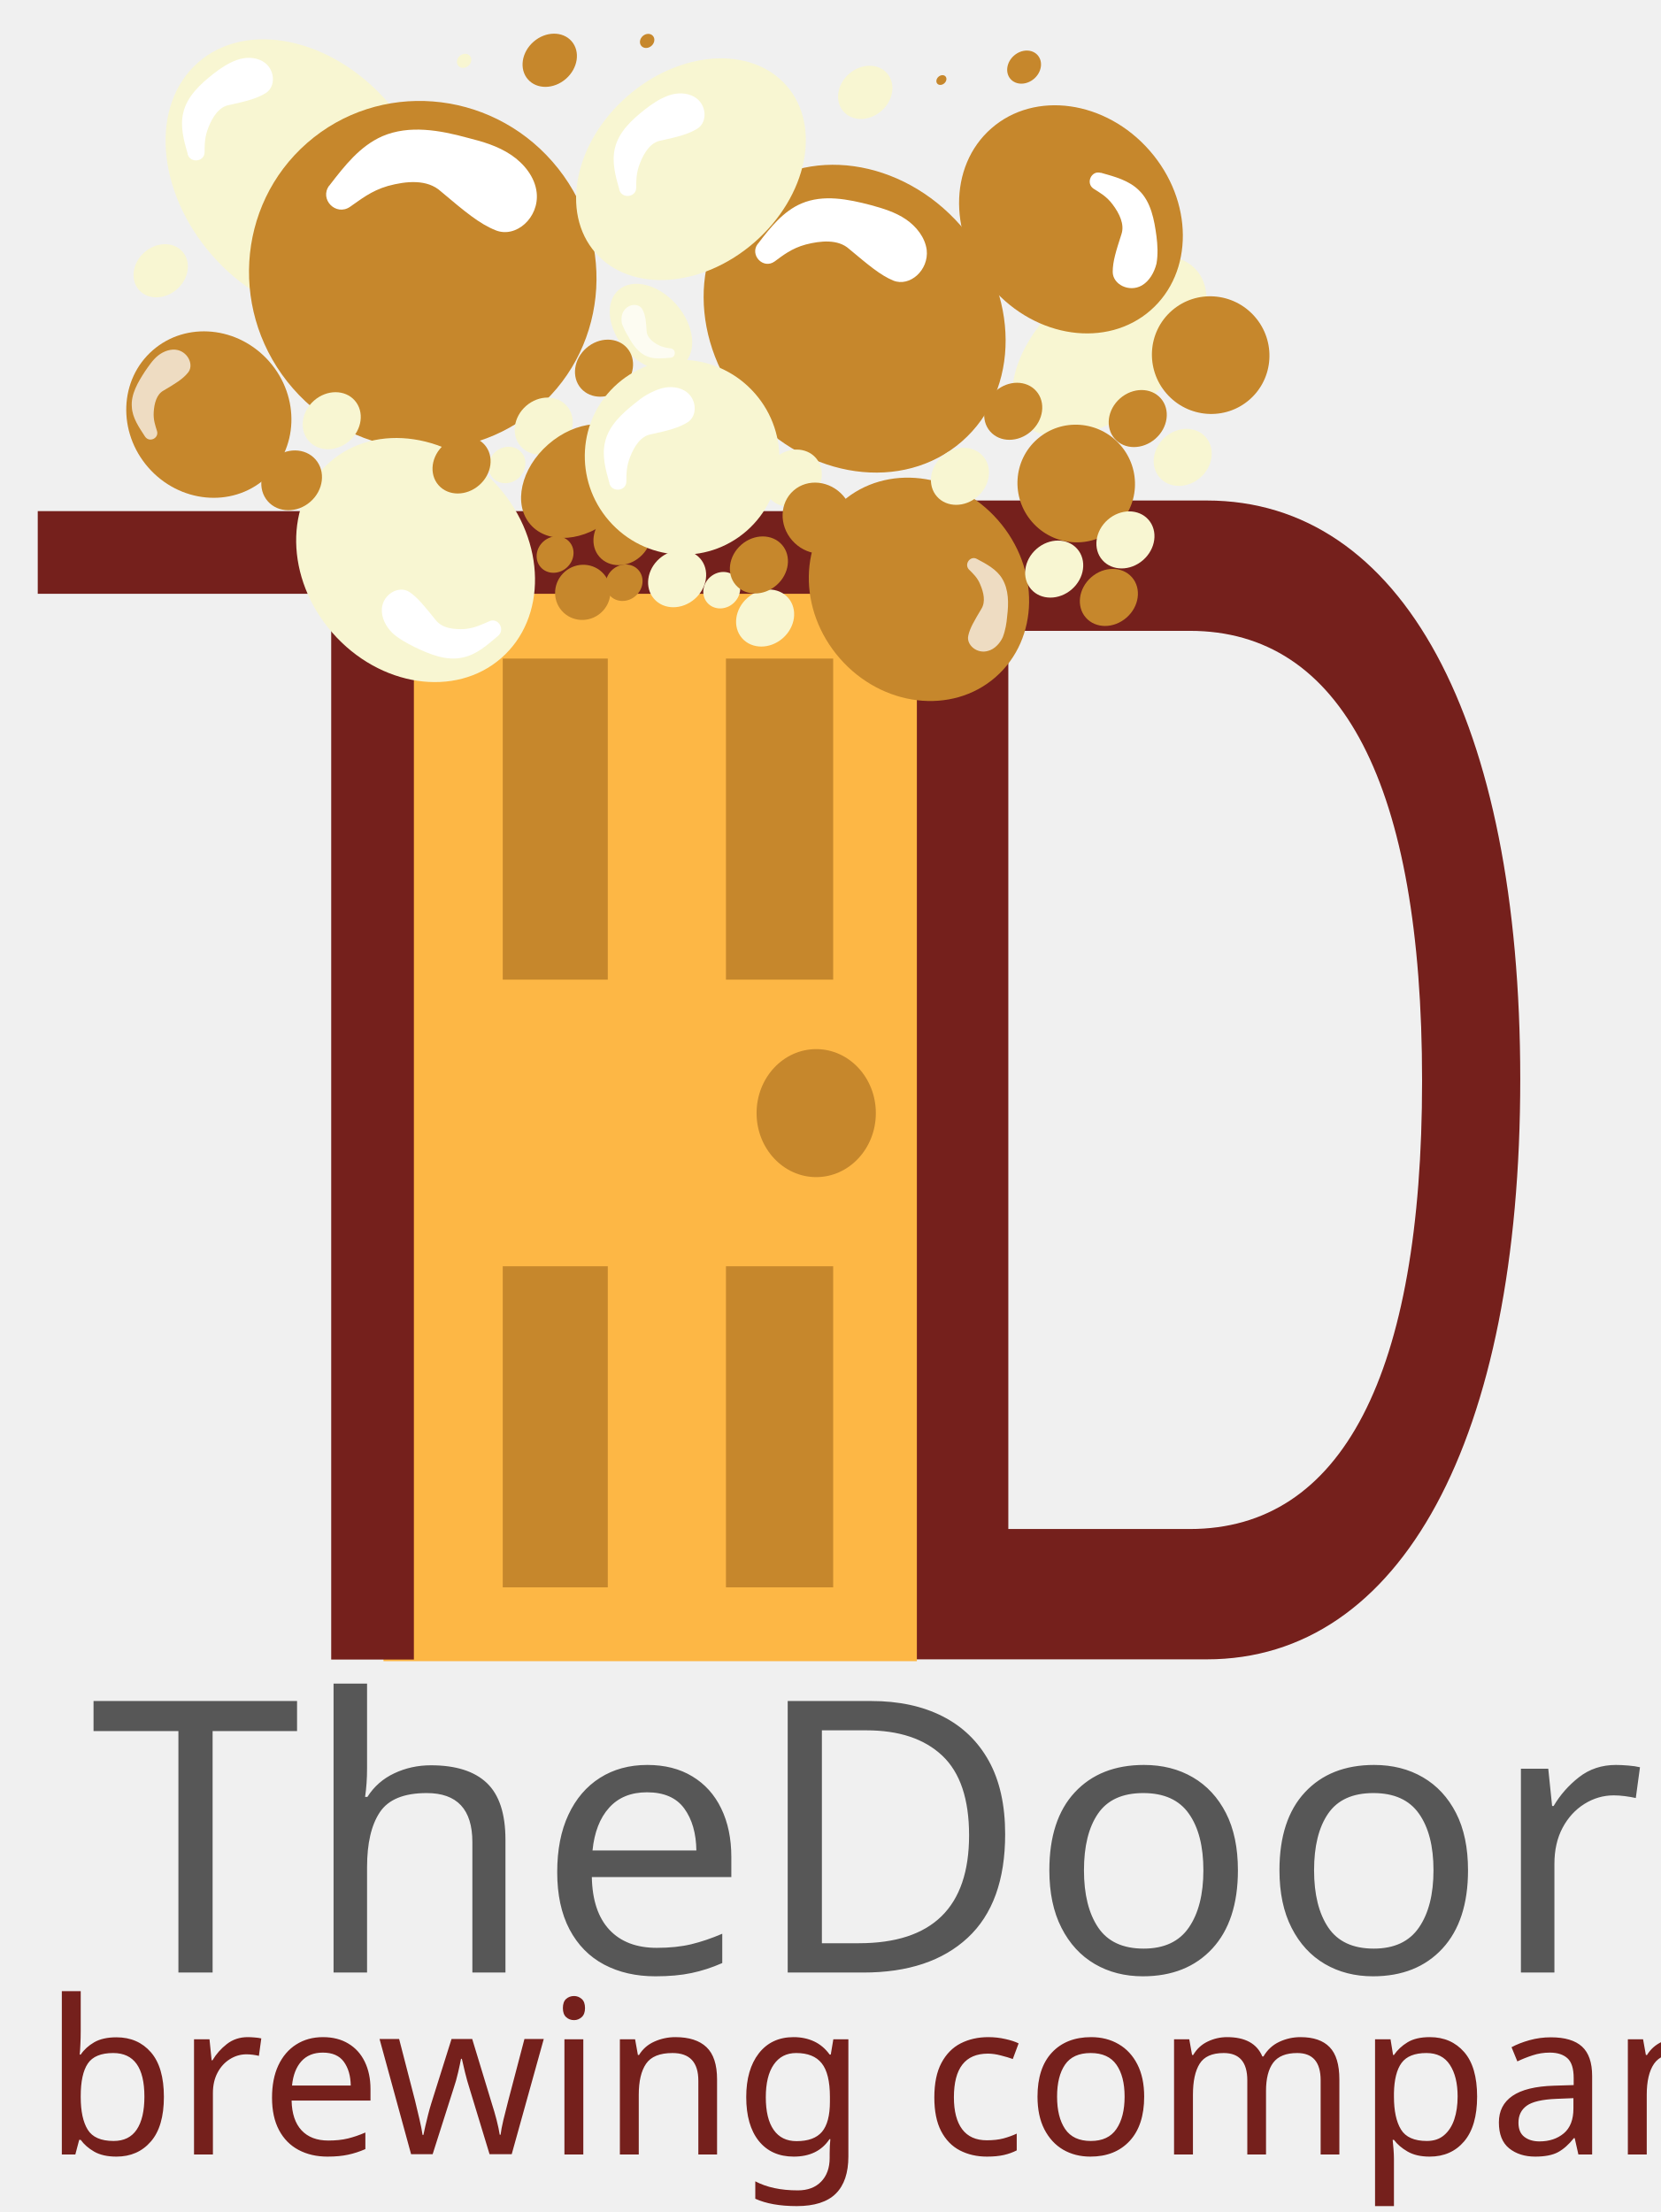
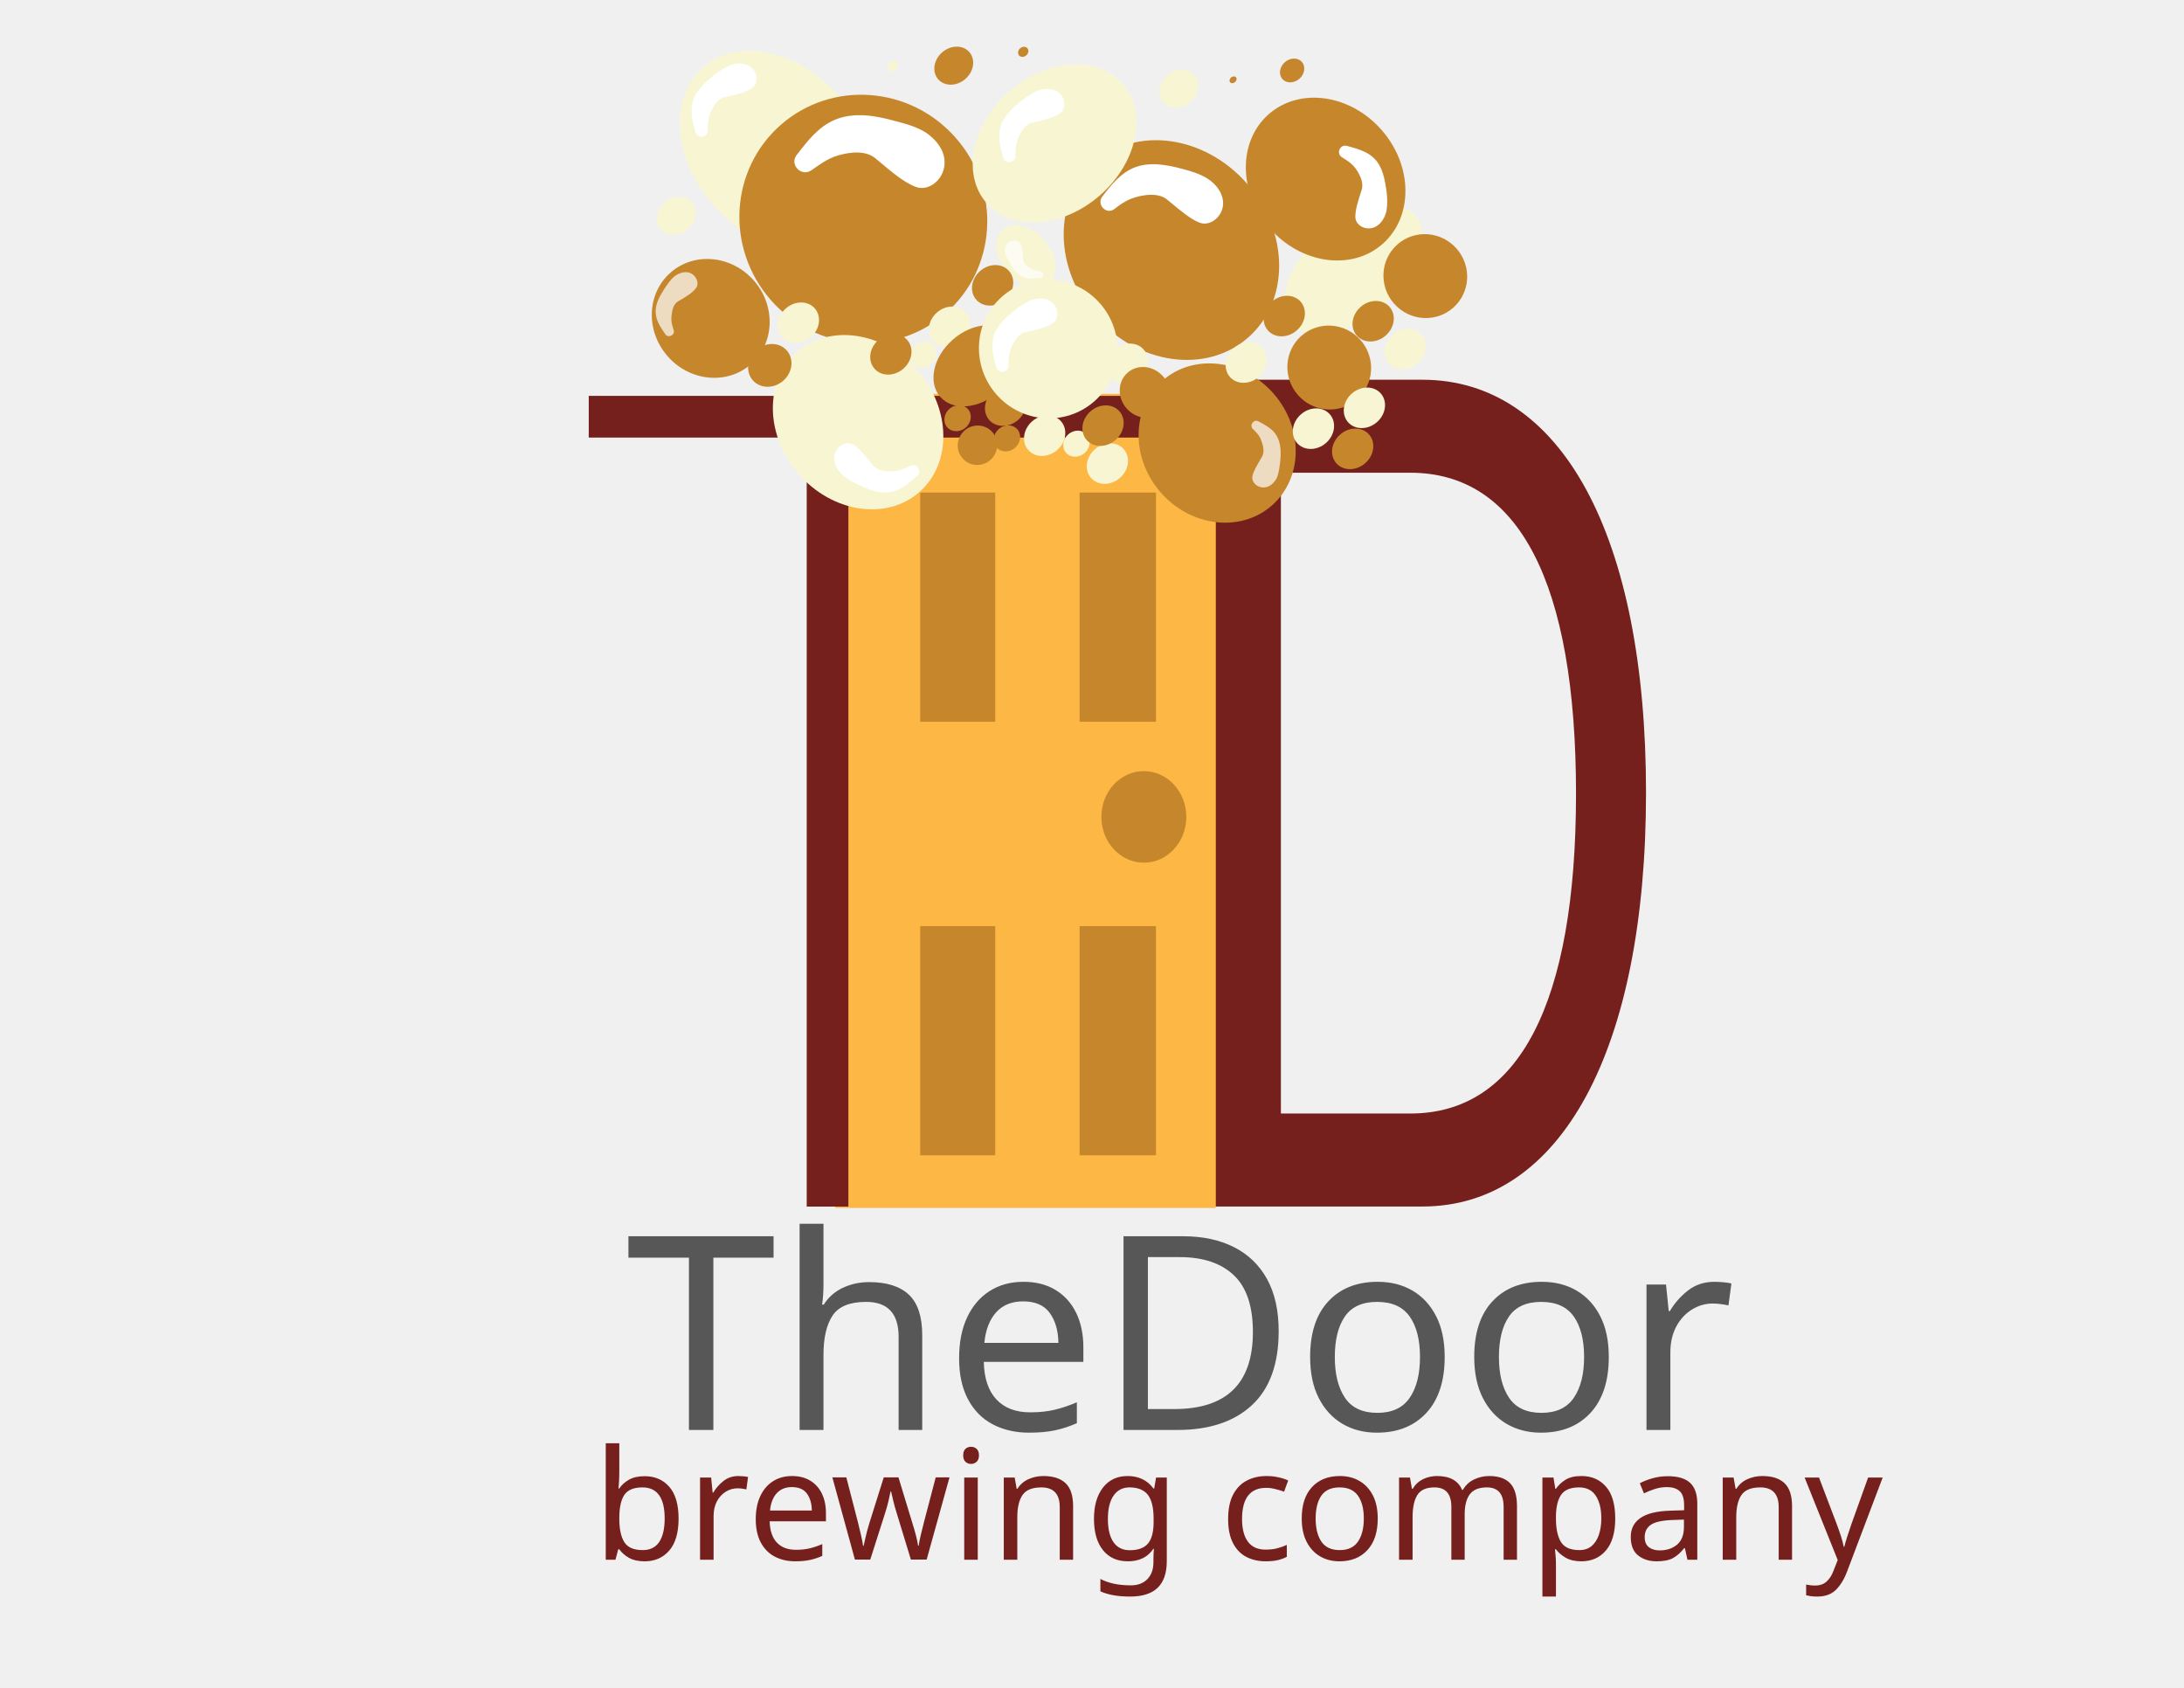
- <svg xmlns="http://www.w3.org/2000/svg" version="1.1" id="Layer_1" x="0px" y="0px" viewBox="0 0 303.6 404.4" style="enable-background:new 0 0 303.6 404.4;" xml:space="preserve">
+ <svg xmlns="http://www.w3.org/2000/svg" version="1.1" id="Layer_1" x="0px" y="0px" viewBox="-487.2 0.8 792 612" style="enable-background:new -487.2 0.8 792 612;" xml:space="preserve">
  <style type="text/css">
	.st0{fill:#75201C;}
	.st1{font-family:'Helvetica';}
- 	.st2{font-size:290.621px;}
+ 	.st2{font-size:411.221px;}
	.st3{fill:#FDB745;}
- 	.st4{stroke:#75201C;stroke-width:15.113;stroke-miterlimit:10;}
+ 	.st4{fill:none;stroke:#75201C;stroke-width:15.113;stroke-miterlimit:10;}
	.st5{fill:#575757;}
	.st6{font-family:'Helvetica-Light';}
- 	.st7{font-size:69.521px;}
+ 	.st7{font-size:98.371px;}
	.st8{font-family:'HelveticaNeue-Thin';}
- 	.st9{font-size:39.295px;}
+ 	.st9{font-size:55.601px;}
	.st10{fill:#C6872C;}
	.st11{fill:#F8F6D2;}
- 	.st12{opacity:0.71;fill:#FFFFFF;}
+ 	.st12{opacity:0.71;fill:#FFFFFF;enable-background:new    ;}
	.st13{fill:#FFFFFF;}
</style>
-   <text transform="matrix(0.6639 0 0 1 149.2031 303.3632)" class="st0 st1 st2">D</text>
-   <rect x="70.1" y="95.1" class="st3" width="97.5" height="208.6" />
-   <line class="st4" x1="68.1" y1="104.8" x2="68.1" y2="303.4" />
-   <line class="st4" x1="6.9" y1="101" x2="170.1" y2="101" />
-   <text transform="matrix(1 0 0 1 16.4101 360.622)" class="st5 st6 st7">TheDoor</text>
-   <text transform="matrix(1 0 0 1 7.9589 393.8837)" class="st0 st8 st9">brewing company</text>
-   <ellipse transform="matrix(0.7531 -0.6579 0.6579 0.7531 -41.6845 91.7956)" class="st10" cx="101.5" cy="101.4" rx="3.5" ry="3.2" />
-   <ellipse transform="matrix(0.7531 -0.6579 0.6579 0.7531 -41.9122 101.3966)" class="st10" cx="114.1" cy="106.5" rx="3.5" ry="3.2" />
-   <ellipse transform="matrix(0.7531 -0.6579 0.6579 0.7531 -38.3888 113.4159)" class="st11" cx="131.9" cy="107.9" rx="3.5" ry="3.2" />
-   <ellipse transform="matrix(0.7531 -0.6579 0.6579 0.7531 -33.0613 81.9837)" class="st11" cx="92.7" cy="85" rx="3.5" ry="3.2" />
-   <ellipse transform="matrix(0.7531 -0.6579 0.6579 0.7531 -40.4628 43.8401)" class="st10" cx="38.2" cy="75.8" rx="14.7" ry="15.6" />
-   <ellipse transform="matrix(0.7531 -0.6579 0.6579 0.7531 -7.924 44.1374)" class="st11" cx="54.8" cy="32.6" rx="21.3" ry="28.2" />
-   <ellipse transform="matrix(0.7531 -0.6579 0.6579 0.7531 -14.0296 63.2698)" class="st10" cx="77.3" cy="50.3" rx="31.5" ry="32.1" />
-   <ellipse transform="matrix(0.7531 -0.6579 0.6579 0.7531 -48.6371 75.2702)" class="st11" cx="76" cy="102.4" rx="20.2" ry="23.8" />
-   <ellipse transform="matrix(0.7531 -0.6579 0.6579 0.7531 -29.3951 137.1613)" class="st10" cx="168" cy="107.7" rx="19.2" ry="21.3" />
-   <ellipse transform="matrix(0.7531 -0.6579 0.6579 0.7531 0.2322 117.1216)" class="st10" cx="156.2" cy="58.3" rx="25.8" ry="29.8" />
-   <ellipse transform="matrix(0.7531 -0.6579 0.6579 0.7531 8.4467 149.0257)" class="st11" cx="202.8" cy="63.3" rx="21.1" ry="12" />
-   <ellipse transform="matrix(0.7531 -0.6579 0.6579 0.7531 -9.5635 151.2321)" class="st10" cx="196.7" cy="88.4" rx="10.7" ry="10.8" />
-   <ellipse transform="matrix(0.7531 -0.6579 0.6579 0.7531 11.9483 161.6426)" class="st10" cx="221.3" cy="64.9" rx="10.7" ry="10.8" />
-   <ellipse transform="matrix(0.7531 -0.6579 0.6579 0.7531 21.9288 138.7186)" class="st10" cx="195.8" cy="40.1" rx="19.1" ry="22.1" />
-   <ellipse transform="matrix(0.7531 -0.6579 0.6579 0.7531 10.8617 90.7581)" class="st11" cx="126.3" cy="30.9" rx="23.2" ry="17.7" />
-   <ellipse transform="matrix(0.7531 -0.6579 0.6579 0.7531 -44.9305 96.8008)" class="st10" cx="106.5" cy="108.3" rx="5.1" ry="5" />
-   <ellipse transform="matrix(0.7531 -0.6579 0.6579 0.7531 -44.5933 56.7605)" class="st10" cx="53.3" cy="87.8" rx="5.8" ry="5.2" />
-   <ellipse transform="matrix(0.7531 -0.6579 0.6579 0.7531 27.9056 108.238)" class="st11" cx="158.2" cy="16.9" rx="5.3" ry="4.5" />
-   <ellipse transform="matrix(0.7531 -0.6579 0.6579 0.7531 -25.3313 31.5668)" class="st11" cx="29.4" cy="49.5" rx="5.3" ry="4.5" />
-   <ellipse transform="matrix(0.7531 -0.6579 0.6579 0.7531 17.5668 68.854)" class="st10" cx="100.5" cy="11" rx="5.3" ry="4.5" />
-   <ellipse transform="matrix(0.7531 -0.6579 0.6579 0.7531 24.2698 79.6622)" class="st10" cx="118.3" cy="7.5" rx="1.4" ry="1.2" />
-   <ellipse transform="matrix(0.7531 -0.6579 0.6579 0.7531 13.6723 58.5513)" class="st11" cx="84.8" cy="11.1" rx="1.4" ry="1.2" />
-   <ellipse transform="matrix(0.7531 -0.6579 0.6579 0.7531 32.8698 116.8626)" class="st10" cx="172.1" cy="14.6" rx="1" ry="0.8" />
-   <ellipse transform="matrix(0.7531 -0.6579 0.6579 0.7531 38.128 126.1654)" class="st10" cx="187.2" cy="12.3" rx="3.3" ry="2.8" />
-   <ellipse transform="matrix(0.7531 -0.6579 0.6579 0.7531 -9.9649 93.049)" class="st11" cx="119" cy="59.8" rx="6.2" ry="9" />
-   <ellipse transform="matrix(0.7531 -0.6579 0.6579 0.7531 -39.8412 119.9291)" class="st11" cx="139.9" cy="113" rx="5.6" ry="4.9" />
-   <ellipse transform="matrix(0.7531 -0.6579 0.6579 0.7531 -33.6901 116.7413)" class="st10" cx="138.7" cy="103.3" rx="5.6" ry="4.9" />
-   <ellipse transform="matrix(0.7531 -0.6579 0.6579 0.7531 -17.0072 89.2591)" class="st10" cx="110.4" cy="67.3" rx="5.6" ry="4.9" />
-   <ellipse transform="matrix(0.7531 -0.6579 0.6579 0.7531 -35.5906 58.8723)" class="st11" cx="60.6" cy="76.9" rx="5.6" ry="4.9" />
-   <ellipse transform="matrix(0.7531 -0.6579 0.6579 0.7531 -35.1122 76.5191)" class="st10" cx="84.4" cy="85" rx="5.6" ry="4.9" />
-   <ellipse transform="matrix(0.7531 -0.6579 0.6579 0.7531 -36.4558 99.0979)" class="st10" cx="113.8" cy="98.1" rx="5.6" ry="4.9" />
-   <ellipse transform="matrix(0.7531 -0.6579 0.6579 0.7531 -3.7353 140.4023)" class="st10" cx="185.2" cy="75.2" rx="5.6" ry="4.9" />
-   <ellipse transform="matrix(0.7531 -0.6579 0.6579 0.7531 1.0014 155.7514)" class="st10" cx="208" cy="76.5" rx="5.6" ry="4.9" />
-   <ellipse transform="matrix(0.7531 -0.6579 0.6579 0.7531 -26.7154 84.6281)" class="st11" cx="99.4" cy="77.9" rx="5.6" ry="4.9" />
-   <ellipse transform="matrix(0.7531 -0.6579 0.6579 0.7531 -21.7976 160.3419)" class="st10" cx="202.7" cy="109.2" rx="5.6" ry="4.9" />
-   <ellipse transform="matrix(0.7531 -0.6579 0.6579 0.7531 -20.8424 152.4968)" class="st11" cx="192.7" cy="104" rx="5.6" ry="4.9" />
-   <ellipse transform="matrix(0.7531 -0.6579 0.6579 0.7531 -14.1236 159.7057)" class="st11" cx="205.7" cy="98.7" rx="5.6" ry="4.9" />
-   <ellipse transform="matrix(0.7531 -0.6579 0.6579 0.7531 -1.6261 162.8983)" class="st11" cx="216.2" cy="83.6" rx="5.6" ry="4.9" />
-   <ellipse transform="matrix(0.7531 -0.6579 0.6579 0.7531 -39.0632 107.5724)" class="st11" cx="123.8" cy="105.8" rx="5.6" ry="4.9" />
-   <ellipse transform="matrix(0.7531 -0.6579 0.6579 0.7531 -13.996 136.9478)" class="st11" cx="175.5" cy="87.1" rx="5.6" ry="4.9" />
-   <ellipse transform="matrix(0.7531 -0.6579 0.6579 0.7531 -21.7068 116.9131)" class="st11" cx="144.9" cy="87.4" rx="5.6" ry="4.9" />
-   <ellipse transform="matrix(0.7531 -0.6579 0.6579 0.7531 -25.415 121.7578)" class="st10" cx="149.5" cy="94.7" rx="6.2" ry="6.7" />
-   <ellipse transform="matrix(0.7531 -0.6579 0.6579 0.7531 -31.6508 91.546)" class="st10" cx="106.1" cy="87.9" rx="12.1" ry="8.9" />
-   <path class="st12" d="M114.9,61.6c0.8,1.5,1.9,3,3.5,3.6c1.3,0.5,2.8,0.3,4.2,0.2c0,0,0,0,0,0c1-0.1,1-1.6,0-1.7  c-0.7-0.1-1.5-0.2-2.4-0.7c-0.9-0.5-1.9-1.3-2-2.4c-0.1-1.8-0.2-2.9-0.7-3.9c-0.5-1.2-2.3-1.3-3.3-0.1c-0.6,0.7-0.7,1.7-0.5,2.6  C114,60,114.4,60.8,114.9,61.6z" />
-   <path class="st12" d="M26.5,67.9c-1.3,2-2.6,4.2-2.4,6.5c0.1,2,1.3,3.7,2.4,5.4c0,0,0,0,0,0c0.8,1.2,2.6,0.3,2.2-1  c-0.3-1-0.7-2-0.6-3.5c0.1-1.5,0.5-3.2,1.8-3.9c2.2-1.3,3.5-2.1,4.4-3.2c1.2-1.3,0.2-3.7-1.8-4.2c-1.2-0.3-2.6,0.2-3.6,1  S27.2,66.9,26.5,67.9z" />
-   <path class="st12" d="M184.1,112.7c0.3-2.4,0.3-4.9-0.9-6.9c-1-1.7-2.9-2.7-4.6-3.6c0,0,0,0,0,0c-1.2-0.7-2.4,0.9-1.5,1.9  c0.7,0.7,1.6,1.5,2.1,2.8c0.6,1.4,1,3.1,0.2,4.4c-1.3,2.2-2.1,3.5-2.4,4.9c-0.4,1.7,1.6,3.4,3.6,2.8c1.2-0.3,2.2-1.4,2.7-2.5  C183.8,115.2,184,113.9,184.1,112.7z" />
-   <path class="st13" d="M85.5,25.2c-5.1-1.4-10.7-2.4-15.6-0.3c-4.1,1.8-6.9,5.4-9.6,8.9c0,0,0,0.1-0.1,0.1c-1.9,2.5,1.2,5.7,3.8,3.9  c1.9-1.3,3.8-2.9,6.9-3.8c3.3-0.9,7.2-1.3,9.7,1c4.4,3.7,7,5.9,10,7.1c3.7,1.5,8-2.3,7.5-6.9c-0.3-2.8-2.3-5.3-4.7-6.9  C91,26.7,88.3,25.9,85.5,25.2z" />
-   <path class="st13" d="M159.2,37.5c-4.2-1.1-8.7-2-12.7-0.3c-3.3,1.4-5.7,4.4-7.9,7.3c0,0,0,0-0.1,0.1c-1.5,2,1,4.7,3.1,3.2  c1.5-1.1,3.1-2.4,5.7-3.1c2.7-0.7,5.9-1,7.9,0.8c3.6,3,5.7,4.8,8.1,5.8c3,1.2,6.5-1.9,6.1-5.6c-0.3-2.3-1.9-4.3-3.8-5.6  C163.7,38.8,161.4,38.1,159.2,37.5z" />
-   <path class="st13" d="M117.9,20c-2.4,1.9-4.8,4.1-5.5,7.1c-0.6,2.5,0.1,5.1,0.8,7.5c0,0,0,0,0,0.1c0.5,1.7,3.1,1.4,3.1-0.4  c0-1.3,0-2.8,0.7-4.5c0.7-1.8,1.9-3.8,3.8-4.1c3.2-0.7,5.1-1.2,6.7-2.2c1.9-1.2,1.7-4.5-0.6-5.8c-1.4-0.8-3.2-0.8-4.8-0.2  S119.2,19,117.9,20z" />
-   <path class="st13" d="M39,13.5c-2.4,1.9-4.8,4.1-5.5,7.1c-0.6,2.5,0.1,5.1,0.8,7.5c0,0,0,0,0,0.1c0.5,1.7,3.1,1.4,3.1-0.4  c0-1.3,0-2.8,0.7-4.5c0.7-1.8,1.9-3.8,3.8-4.1c3.2-0.7,5.1-1.2,6.7-2.2c1.9-1.2,1.7-4.5-0.6-5.8c-1.4-0.8-3.2-0.8-4.8-0.2  S40.3,12.5,39,13.5z" />
-   <path class="st13" d="M75.8,118.3c2.7,1.3,5.8,2.6,8.8,1.9c2.5-0.5,4.5-2.3,6.5-4c0,0,0,0,0,0c1.3-1.2-0.1-3.4-1.7-2.6  c-1.2,0.5-2.5,1.2-4.4,1.4c-2,0.1-4.2-0.1-5.4-1.7c-2.1-2.6-3.3-4.1-4.8-5.1c-1.9-1.2-4.8,0.4-5,3.1c-0.1,1.6,0.7,3.2,1.9,4.4  C72.9,116.8,74.4,117.6,75.8,118.3z" />
-   <path class="st13" d="M211.4,43.2c-0.4-3-1-6.3-3.2-8.4c-1.8-1.8-4.4-2.5-6.9-3.2c0,0,0,0-0.1,0c-1.7-0.5-2.8,1.9-1.3,2.9  c1.1,0.7,2.4,1.4,3.5,2.9c1.2,1.6,2.2,3.6,1.6,5.4c-1,3.1-1.6,5-1.6,6.9c0,2.3,3,3.8,5.3,2.5c1.4-0.8,2.3-2.4,2.7-4  C211.7,46.5,211.6,44.8,211.4,43.2z" />
-   <ellipse transform="matrix(0.7531 -0.6579 0.6579 0.7531 -24.2274 102.6754)" class="st11" cx="124.7" cy="83.6" rx="17.7" ry="17.9" />
-   <path class="st13" d="M116.1,73.7c-2.4,1.9-4.8,4.1-5.5,7.1c-0.6,2.5,0.1,5.1,0.8,7.5c0,0,0,0,0,0.1c0.5,1.7,3.1,1.4,3.1-0.4  c0-1.3,0-2.8,0.7-4.5c0.7-1.8,1.9-3.8,3.8-4.1c3.2-0.7,5.1-1.2,6.7-2.2c1.9-1.2,1.7-4.5-0.6-5.8c-1.4-0.8-3.2-0.8-4.8-0.2  S117.4,72.6,116.1,73.7z" />
-   <rect x="132.7" y="231.5" class="st10" width="19.6" height="58.7" />
-   <rect x="91.9" y="231.5" class="st10" width="19.2" height="58.7" />
-   <rect x="132.7" y="120.4" class="st10" width="19.6" height="58.7" />
-   <rect x="91.9" y="120.4" class="st10" width="19.2" height="58.7" />
-   <ellipse class="st10" cx="149.2" cy="203.5" rx="10.9" ry="11.7" />
+   <text transform="matrix(0.6639 0 0 1 -72.3889 438.272)" class="st0 st1 st2">D</text>
+   <rect x="-184.3" y="143.6" class="st3" width="138" height="295.2" />
+   <line class="st4" x1="-187.1" y1="157.3" x2="-187.1" y2="438.3" />
+   <line class="st4" x1="-273.7" y1="151.9" x2="-42.8" y2="151.9" />
+   <text transform="matrix(1 0 0 1 -260.2878 519.2924)" class="st5 st6 st7">TheDoor</text>
+   <text transform="matrix(1 0 0 1 -272.2458 566.3568)" class="st0 st8 st9">brewing company</text>
+   <ellipse transform="matrix(-0.6579 -0.7531 0.7531 -0.6579 -346.8288 147.4041)" class="st10" cx="-139.9" cy="152.5" rx="4.5" ry="5" />
+   <ellipse transform="matrix(-0.6579 -0.7531 0.7531 -0.6579 -322.7219 172.9353)" class="st10" cx="-122.1" cy="159.8" rx="4.5" ry="5" />
+   <ellipse transform="matrix(-0.6579 -0.7531 0.7531 -0.6579 -282.3011 195.1538)" class="st11" cx="-96.8" cy="161.7" rx="4.5" ry="5" />
+   <ellipse transform="matrix(-0.6579 -0.7531 0.7531 -0.6579 -350.0101 99.6237)" class="st11" cx="-152.4" cy="129.3" rx="4.5" ry="5" />
+   <ellipse transform="matrix(-0.6579 -0.7531 0.7531 -0.6579 -468.0352 19.9283)" class="st10" cx="-229.5" cy="116.3" rx="22.1" ry="20.8" />
+   <ellipse transform="matrix(-0.6579 -0.7531 0.7531 -0.6579 -383.0591 -63.6055)" class="st11" cx="-206" cy="55.2" rx="39.9" ry="30.1" />
+   <ellipse transform="matrix(-0.6579 -0.7531 0.7531 -0.6579 -349.1326 1.7811)" class="st10" cx="-174.2" cy="80.2" rx="45.4" ry="44.6" />
+   <ellipse transform="matrix(-0.6579 -0.7531 0.7531 -0.6579 -407.7161 122.5877)" class="st11" cx="-176" cy="153.9" rx="33.7" ry="28.6" />
+   <ellipse transform="matrix(-0.6579 -0.7531 0.7531 -0.6579 -197.5685 233.2038)" class="st10" cx="-45.8" cy="161.5" rx="30.1" ry="27.2" />
+   <ellipse transform="matrix(-0.6579 -0.7531 0.7531 -0.6579 -172.4285 104.5989)" class="st10" cx="-62.5" cy="91.5" rx="42.2" ry="36.5" />
+   <ellipse transform="matrix(-0.6579 -0.7531 0.7531 -0.6579 -68.454 166.0115)" class="st11" cx="3.5" cy="98.6" rx="17" ry="29.9" />
+   <ellipse transform="matrix(-0.6579 -0.7531 0.7531 -0.6579 -109.5134 218.4554)" class="st10" cx="-5.1" cy="134.1" rx="15.3" ry="15.1" />
+   <ellipse transform="matrix(-0.6579 -0.7531 0.7531 -0.6579 -26.8456 189.5836)" class="st10" cx="29.6" cy="100.9" rx="15.3" ry="15.1" />
+   <ellipse transform="matrix(-0.6579 -0.7531 0.7531 -0.6579 -60.3049 104.1329)" class="st10" cx="-6.5" cy="65.8" rx="31.3" ry="27" />
+   <ellipse transform="matrix(-0.6579 -0.7531 0.7531 -0.6579 -213.4845 8.6146)" class="st11" cx="-104.8" cy="52.8" rx="25" ry="32.8" />
+   <ellipse transform="matrix(-0.6579 -0.7531 0.7531 -0.6579 -342.3266 169.0101)" class="st10" cx="-132.8" cy="162.3" rx="7.1" ry="7.2" />
+   <ellipse transform="matrix(-0.6579 -0.7531 0.7531 -0.6579 -445.3399 64.263)" class="st10" cx="-208.1" cy="133.3" rx="7.4" ry="8.2" />
+   <ellipse transform="matrix(-0.6579 -0.7531 0.7531 -0.6579 -123.7786 9.6013)" class="st11" cx="-59.7" cy="32.9" rx="6.4" ry="7.5" />
+   <ellipse transform="matrix(-0.6579 -0.7531 0.7531 -0.6579 -460.6602 -51.1218)" class="st11" cx="-241.9" cy="79.1" rx="6.4" ry="7.5" />
+   <ellipse transform="matrix(-0.6579 -0.7531 0.7531 -0.6579 -252.8246 -65.6197)" class="st10" cx="-141.3" cy="24.6" rx="6.4" ry="7.5" />
+   <ellipse transform="matrix(-0.6579 -0.7531 0.7531 -0.6579 -207.2843 -54.9461)" class="st10" cx="-116.1" cy="19.6" rx="1.7" ry="2" />
+   <ellipse transform="matrix(-0.6579 -0.7531 0.7531 -0.6579 -289.6516 -82.0607)" class="st11" cx="-163.5" cy="24.8" rx="1.7" ry="2" />
+   <ellipse transform="matrix(-0.6579 -0.7531 0.7531 -0.6579 -88.7257 19.1501)" class="st10" cx="-40" cy="29.7" rx="1.1" ry="1.4" />
+   <ellipse transform="matrix(-0.6579 -0.7531 0.7531 -0.6579 -50.7446 29.7141)" class="st10" cx="-18.6" cy="26.4" rx="4" ry="4.7" />
+   <ellipse transform="matrix(-0.6579 -0.7531 0.7531 -0.6579 -261.387 68.5219)" class="st11" cx="-115.1" cy="93.6" rx="12.7" ry="8.8" />
+   <ellipse transform="matrix(-0.6579 -0.7531 0.7531 -0.6579 -269.1285 215.5442)" class="st11" cx="-85.6" cy="168.9" rx="6.9" ry="7.9" />
+   <ellipse transform="matrix(-0.6579 -0.7531 0.7531 -0.6579 -261.4492 191.5724)" class="st10" cx="-87.2" cy="155.2" rx="6.9" ry="7.9" />
+   <ellipse transform="matrix(-0.6579 -0.7531 0.7531 -0.6579 -289.5352 77.0063)" class="st10" cx="-127.3" cy="104.3" rx="6.9" ry="7.9" />
+   <ellipse transform="matrix(-0.6579 -0.7531 0.7531 -0.6579 -416.5315 46.5037)" class="st11" cx="-197.7" cy="117.9" rx="6.9" ry="7.9" />
+   <ellipse transform="matrix(-0.6579 -0.7531 0.7531 -0.6579 -369.4805 90.7678)" class="st10" cx="-164.1" cy="129.3" rx="6.9" ry="7.9" />
+   <ellipse transform="matrix(-0.6579 -0.7531 0.7531 -0.6579 -314.4356 152.8503)" class="st10" cx="-122.5" cy="147.8" rx="6.9" ry="7.9" />
+   <ellipse transform="matrix(-0.6579 -0.7531 0.7531 -0.6579 -122.459 175.2057)" class="st10" cx="-21.4" cy="115.4" rx="6.9" ry="7.9" />
+   <ellipse transform="matrix(-0.6579 -0.7531 0.7531 -0.6579 -70.4755 202.5775)" class="st10" cx="10.8" cy="117.3" rx="6.9" ry="7.9" />
+   <ellipse transform="matrix(-0.6579 -0.7531 0.7531 -0.6579 -326.6672 90.1047)" class="st11" cx="-142.9" cy="119.2" rx="6.9" ry="7.9" />
+   <ellipse transform="matrix(-0.6579 -0.7531 0.7531 -0.6579 -117.7048 273.6734)" class="st10" cx="3.3" cy="163.6" rx="6.9" ry="7.9" />
+   <ellipse transform="matrix(-0.6579 -0.7531 0.7531 -0.6579 -135.634 250.8636)" class="st11" cx="-10.8" cy="156.2" rx="6.9" ry="7.9" />
+   <ellipse transform="matrix(-0.6579 -0.7531 0.7531 -0.6579 -99.4 252.2245)" class="st11" cx="7.6" cy="148.7" rx="6.9" ry="7.9" />
+   <ellipse transform="matrix(-0.6579 -0.7531 0.7531 -0.6579 -58.7596 227.9896)" class="st11" cx="22.4" cy="127.3" rx="6.9" ry="7.9" />
+   <ellipse transform="matrix(-0.6579 -0.7531 0.7531 -0.6579 -299.2008 181.5454)" class="st11" cx="-108.4" cy="158.7" rx="6.9" ry="7.9" />
+   <ellipse transform="matrix(-0.6579 -0.7531 0.7531 -0.6579 -157.9695 192.7204)" class="st11" cx="-35.2" cy="132.2" rx="6.9" ry="7.9" />
+   <ellipse transform="matrix(-0.6579 -0.7531 0.7531 -0.6579 -230 160.9145)" class="st11" cx="-78.5" cy="132.7" rx="6.9" ry="7.9" />
+   <ellipse transform="matrix(-0.6579 -0.7531 0.7531 -0.6579 -227.1018 182.9348)" class="st10" cx="-72" cy="143" rx="9.5" ry="8.8" />
+   <ellipse transform="matrix(-0.6579 -0.7531 0.7531 -0.6579 -321.6745 120.788)" class="st10" cx="-133.4" cy="133.5" rx="12.6" ry="17.1" />
+   <path class="st12" d="M-120.9,96.2c1.1,2.1,2.7,4.2,5,5.1c1.8,0.7,4,0.4,5.9,0.3l0,0c1.4-0.1,1.4-2.3,0-2.4c-1-0.1-2.1-0.3-3.4-1  c-1.3-0.7-2.7-1.8-2.8-3.4c-0.1-2.5-0.3-4.1-1-5.5c-0.7-1.7-3.3-1.8-4.7-0.1c-0.8,1-1,2.4-0.7,3.7  C-122.2,93.9-121.6,95.1-120.9,96.2z" />
+   <path class="st12" d="M-246,105.1c-1.8,2.8-3.7,5.9-3.4,9.2c0.1,2.8,1.8,5.2,3.4,7.6l0,0c1.1,1.7,3.7,0.4,3.1-1.4  c-0.4-1.4-1-2.8-0.8-5s0.7-4.5,2.5-5.5c3.1-1.8,5-3,6.2-4.5c1.7-1.8,0.3-5.2-2.5-5.9c-1.7-0.4-3.7,0.3-5.1,1.4  C-244,102.1-245,103.7-246,105.1z" />
+   <path class="st12" d="M-23,168.5c0.4-3.4,0.4-6.9-1.3-9.8c-1.4-2.4-4.1-3.8-6.5-5.1l0,0c-1.7-1-3.4,1.3-2.1,2.7c1,1,2.3,2.1,3,4  c0.8,2,1.4,4.4,0.3,6.2c-1.8,3.1-3,5-3.4,6.9c-0.6,2.4,2.3,4.8,5.1,4c1.7-0.4,3.1-2,3.8-3.5C-23.4,172-23.2,170.2-23,168.5z" />
+   <path class="st13" d="M-162.5,44.7c-7.2-2-15.1-3.4-22.1-0.4c-5.8,2.5-9.8,7.6-13.6,12.6c0,0,0,0.1-0.1,0.1  c-2.7,3.5,1.7,8.1,5.4,5.5c2.7-1.8,5.4-4.1,9.8-5.4c4.7-1.3,10.2-1.8,13.7,1.4c6.2,5.2,9.9,8.3,14.1,10c5.2,2.1,11.3-3.3,10.6-9.8  c-0.4-4-3.3-7.5-6.7-9.8C-154.7,46.8-158.6,45.7-162.5,44.7z" />
+   <path class="st13" d="M-58.2,62.1c-5.9-1.6-12.3-2.8-18-0.4c-4.7,2-8.1,6.2-11.2,10.3c0,0,0,0-0.1,0.1c-2.1,2.8,1.4,6.7,4.4,4.5  c2.1-1.6,4.4-3.4,8.1-4.4c3.8-1,8.3-1.4,11.2,1.1c5.1,4.2,8.1,6.8,11.5,8.2c4.2,1.7,9.2-2.7,8.6-7.9c-0.4-3.3-2.7-6.1-5.4-7.9  C-51.9,63.9-55.1,62.9-58.2,62.1z" />
+   <path class="st13" d="M-116.7,37.3c-3.4,2.7-6.8,5.8-7.8,10c-0.8,3.5,0.1,7.2,1.1,10.6c0,0,0,0,0,0.1c0.7,2.4,4.4,2,4.4-0.6  c0-1.8,0-4,1-6.4c1-2.5,2.7-5.4,5.4-5.8c4.5-1,7.2-1.7,9.5-3.1c2.7-1.7,2.4-6.4-0.8-8.2c-2-1.1-4.5-1.1-6.8-0.3  S-114.8,35.9-116.7,37.3z" />
+   <path class="st13" d="M-228.3,28.1c-3.4,2.7-6.8,5.8-7.8,10c-0.8,3.5,0.1,7.2,1.1,10.6c0,0,0,0,0,0.1c0.7,2.4,4.4,2,4.4-0.6  c0-1.8,0-4,1-6.4c1-2.5,2.7-5.4,5.4-5.8c4.5-1,7.2-1.7,9.5-3.1c2.7-1.7,2.4-6.4-0.8-8.2c-2-1.1-4.5-1.1-6.8-0.3  C-224.6,25.4-226.5,26.7-228.3,28.1z" />
+   <path class="st13" d="M-176.3,176.4c3.8,1.8,8.2,3.7,12.5,2.7c3.5-0.7,6.4-3.3,9.2-5.7l0,0c1.8-1.7-0.1-4.8-2.4-3.7  c-1.7,0.7-3.5,1.7-6.2,2c-2.8,0.1-5.9-0.1-7.6-2.4c-3-3.7-4.7-5.8-6.8-7.2c-2.7-1.7-6.8,0.6-7.1,4.4c-0.1,2.3,1,4.5,2.7,6.2  C-180.4,174.3-178.2,175.4-176.3,176.4z" />
+   <path class="st13" d="M15.6,70.1c-0.6-4.2-1.4-8.9-4.5-11.9c-2.5-2.5-6.2-3.5-9.8-4.5c0,0,0,0-0.1,0c-2.4-0.7-4,2.7-1.8,4.1  c1.6,1,3.4,2,5,4.1C6,64.2,7.4,67,6.6,69.6c-1.4,4.4-2.3,7.1-2.3,9.8c0,3.3,4.2,5.4,7.5,3.5c2-1.1,3.3-3.4,3.8-5.7  C16,74.8,15.9,72.4,15.6,70.1z" />
+   <ellipse transform="matrix(-0.6579 -0.7531 0.7531 -0.6579 -273.4051 130.4159)" class="st11" cx="-107.1" cy="127.3" rx="25.3" ry="25" />
+   <path class="st13" d="M-119.2,113.3c-3.4,2.7-6.8,5.8-7.8,10c-0.8,3.5,0.1,7.2,1.1,10.6c0,0,0,0,0,0.1c0.7,2.4,4.4,2,4.4-0.6  c0-1.8,0-4,1-6.4c1-2.5,2.7-5.4,5.4-5.8c4.5-1,7.2-1.7,9.5-3.1c2.7-1.7,2.4-6.4-0.8-8.2c-2-1.1-4.5-1.1-6.8-0.3  C-115.5,110.6-117.4,111.7-119.2,113.3z" />
+   <rect x="-95.7" y="336.6" class="st10" width="27.7" height="83.1" />
+   <rect x="-153.5" y="336.6" class="st10" width="27.2" height="83.1" />
+   <rect x="-95.7" y="179.4" class="st10" width="27.7" height="83.1" />
+   <rect x="-153.5" y="179.4" class="st10" width="27.2" height="83.1" />
+   <ellipse class="st10" cx="-72.4" cy="297" rx="15.4" ry="16.6" />
</svg>
